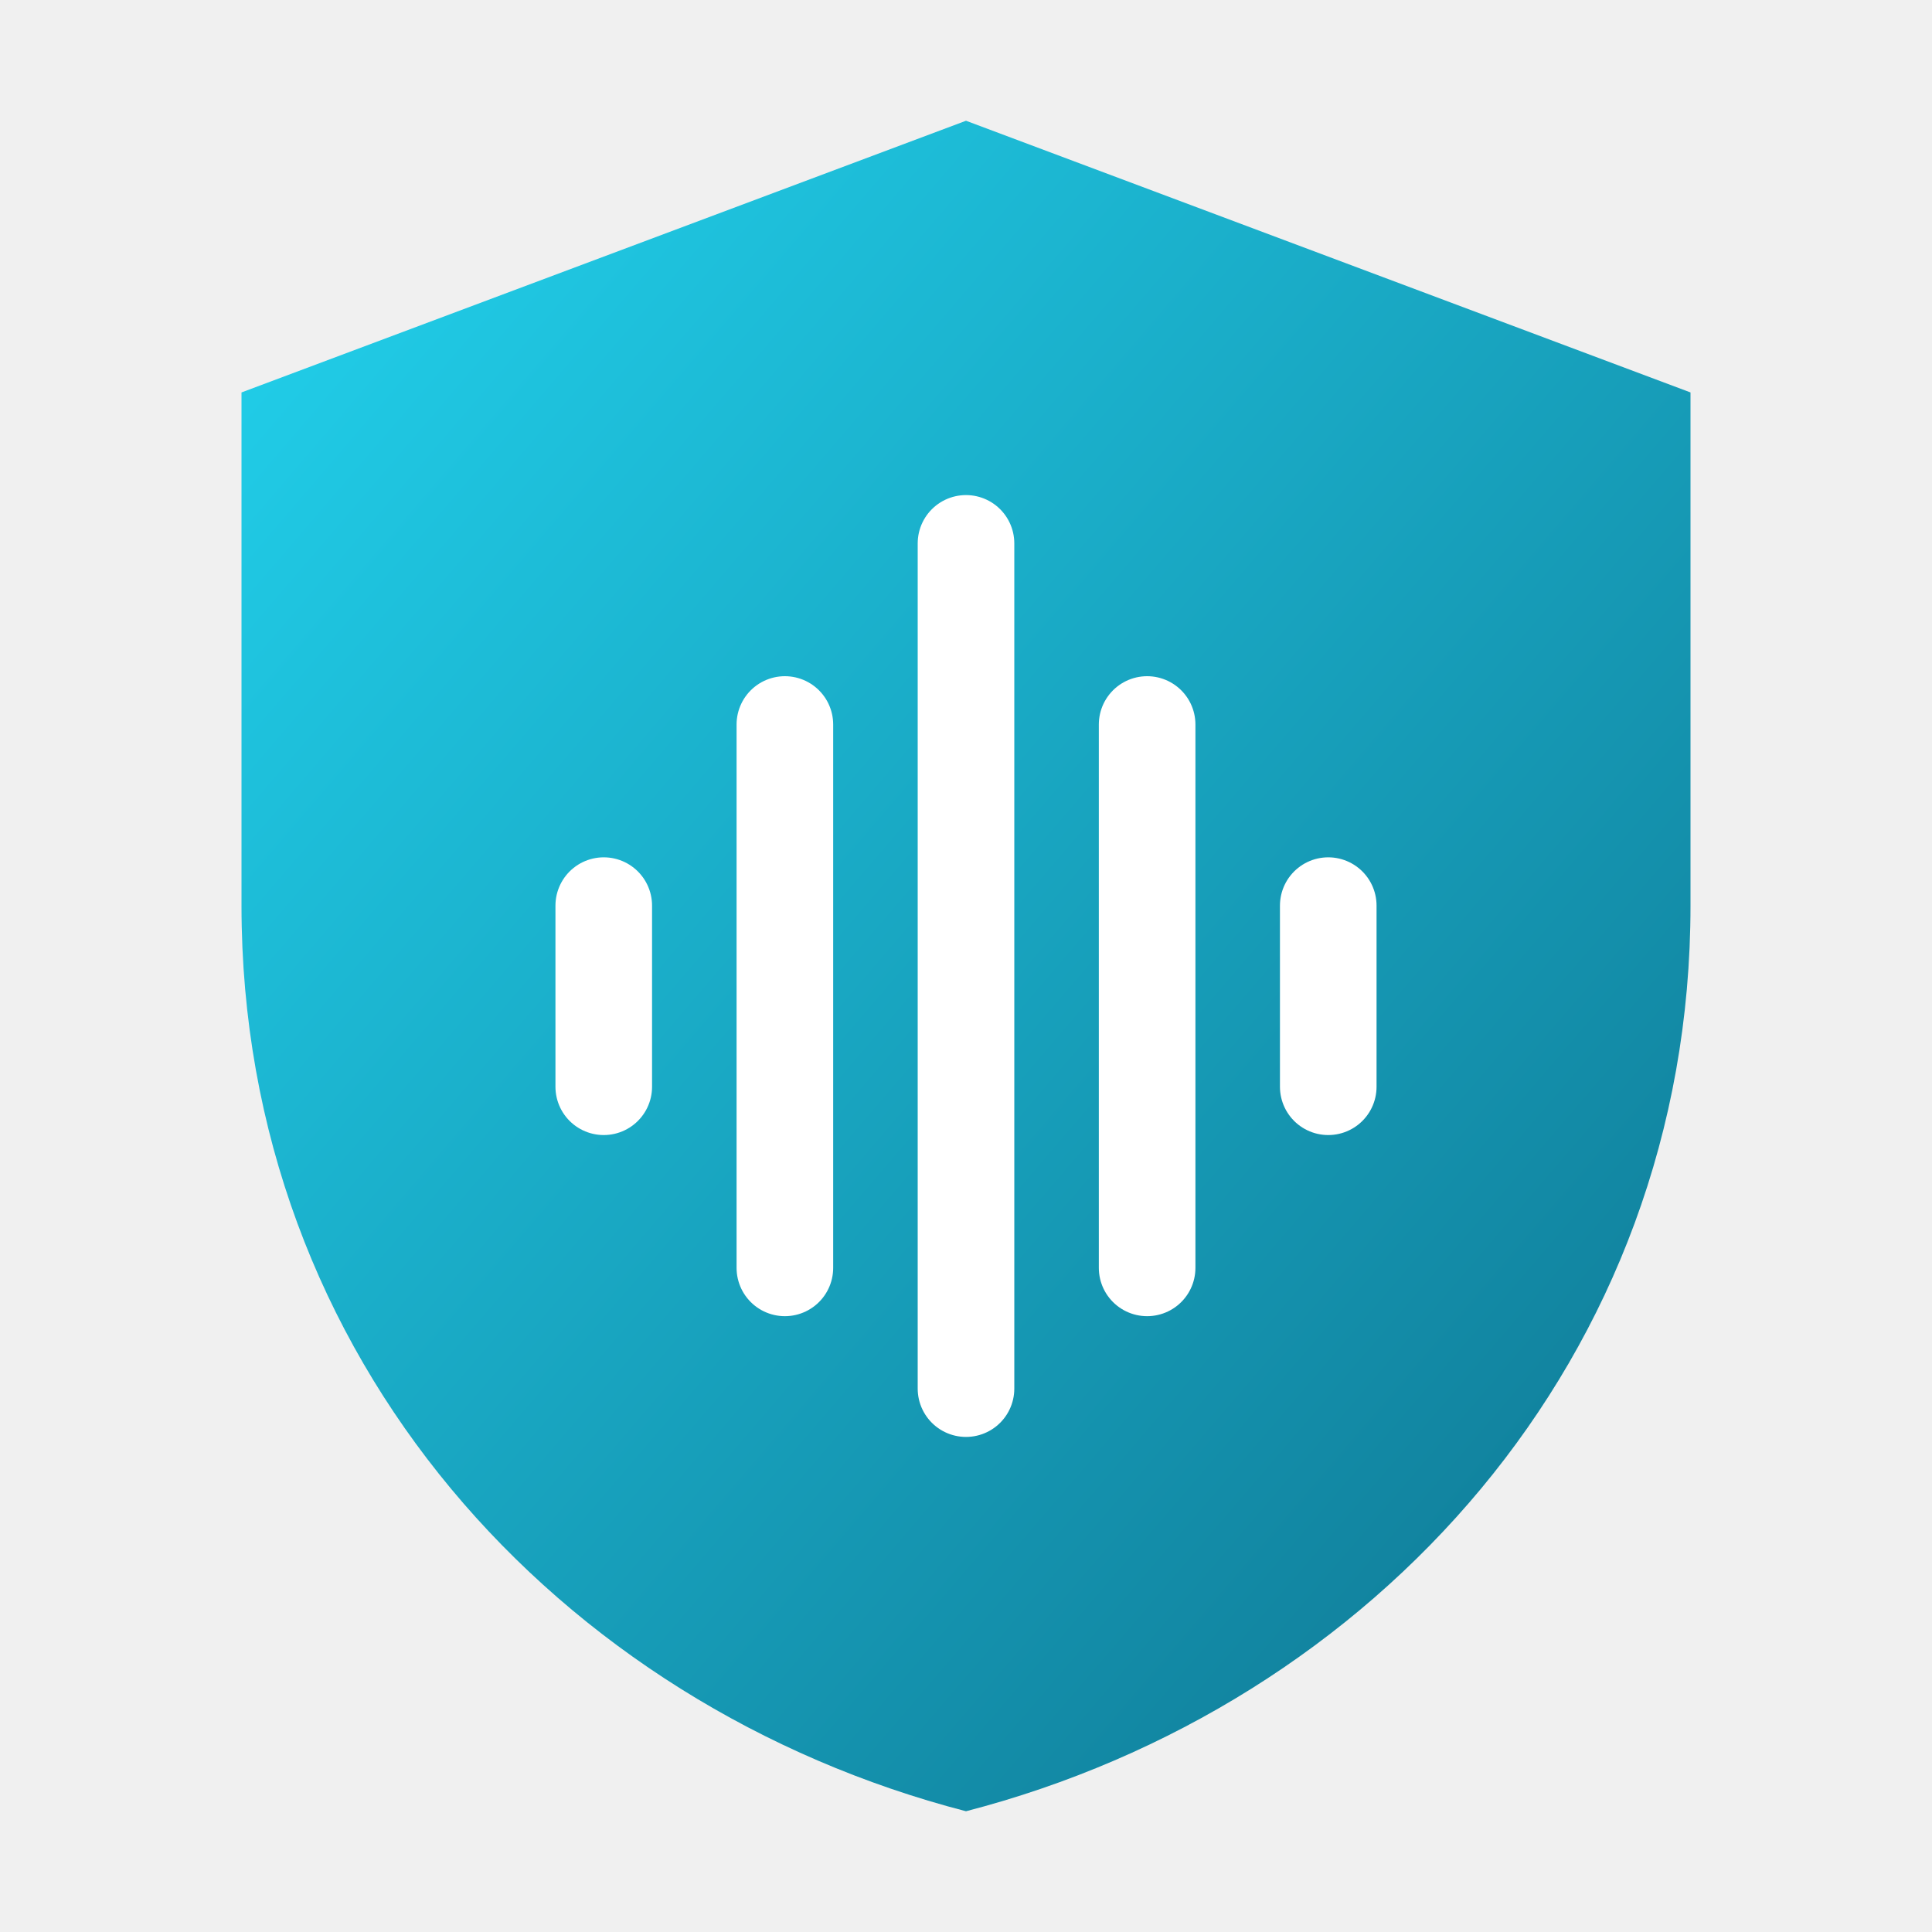
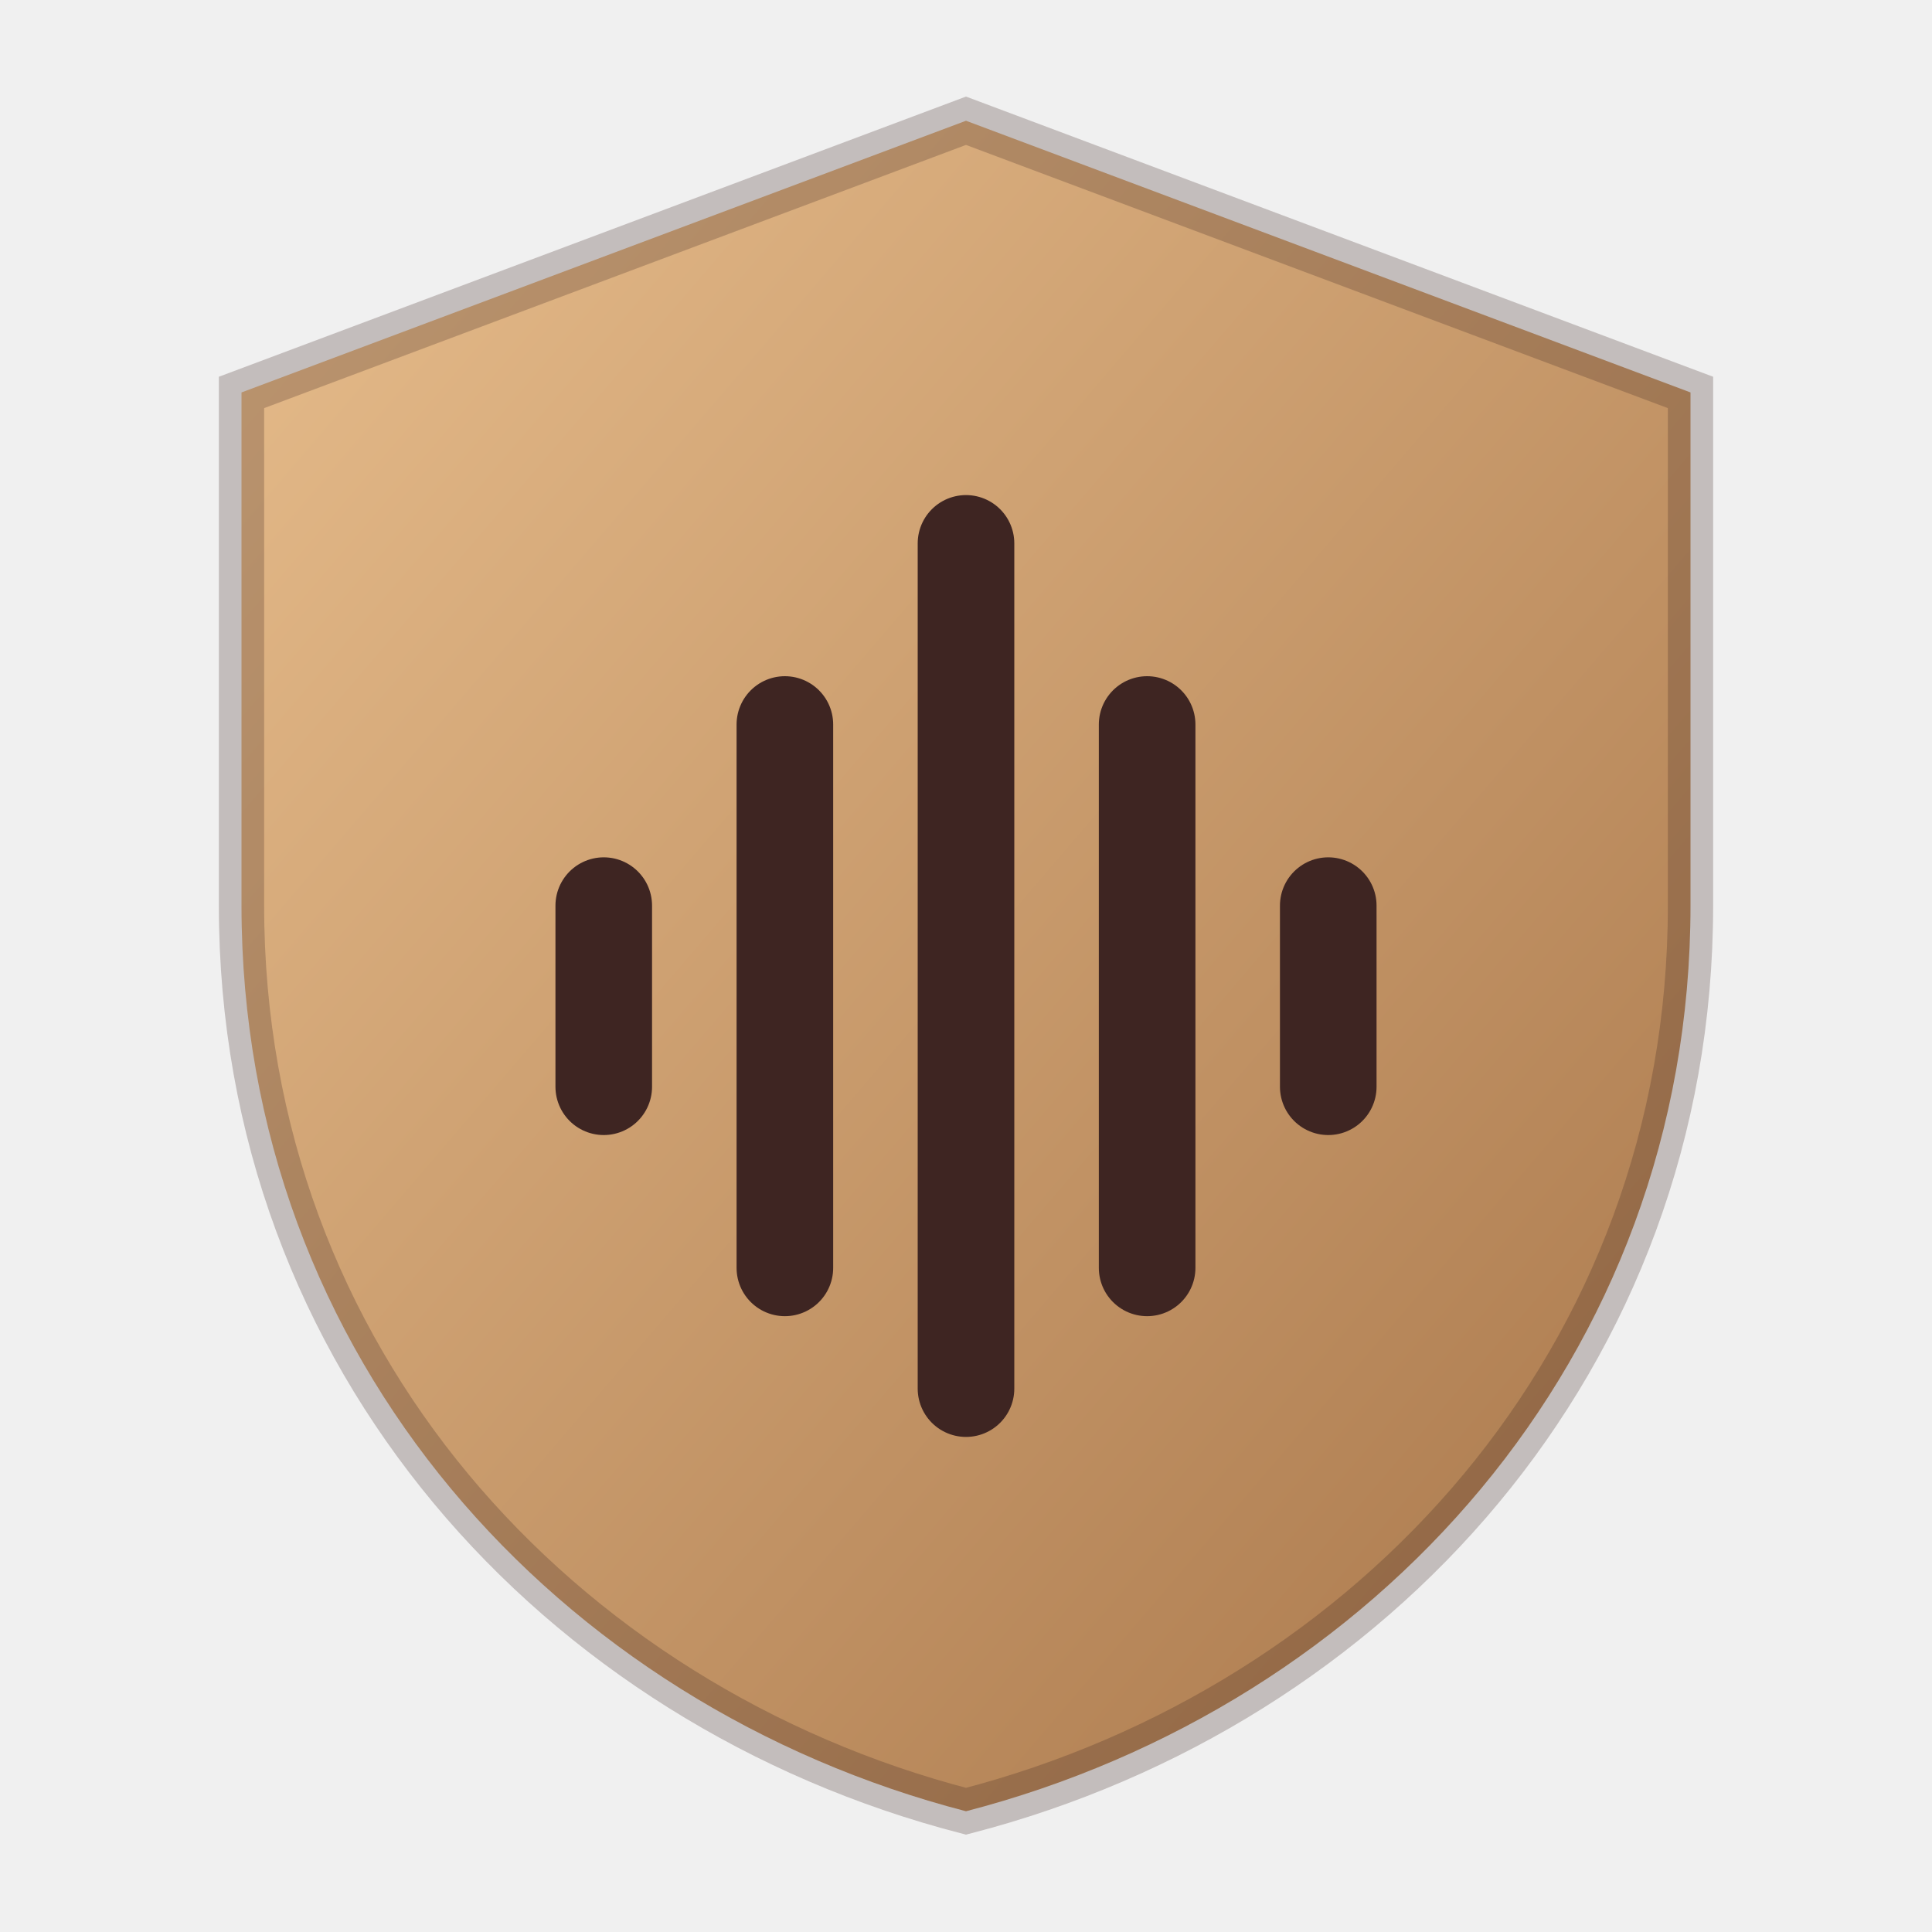
<svg xmlns="http://www.w3.org/2000/svg" viewBox="0 0 64 64">
  <defs>
    <linearGradient id="g" x1="0" x2="1" y1="0" y2="1">
-       <stop offset="0" stop-color="#22d3ee" />
-       <stop offset="1" stop-color="#0e7490" />
+       <stop offset="0" stop-color="#E7BD8C" />
+       <stop offset="1" stop-color="#A8764A" />
    </linearGradient>
  </defs>
  <path d="M32 4 8 13v17c0 15 10.5 26.5 24 30 13.5-3.5 24-15 24-30V13L32 4z" fill="url(#g)" />
-   <g stroke="#fff" stroke-width="3.2" stroke-linecap="round">
+   <path d="M32 4 8 13v17c0 15 10.5 26.5 24 30 13.5-3.5 24-15 24-30V13L32 4z" fill="none" stroke="#3E2522" stroke-opacity=".25" stroke-width="1.5" />
+   <g stroke="#3E2522" stroke-width="3.2" stroke-linecap="round">
    <line x1="20" y1="30" x2="20" y2="36" />
    <line x1="26" y1="24" x2="26" y2="42" />
    <line x1="32" y1="18" x2="32" y2="46" />
    <line x1="38" y1="24" x2="38" y2="42" />
    <line x1="44" y1="30" x2="44" y2="36" />
  </g>
</svg>
